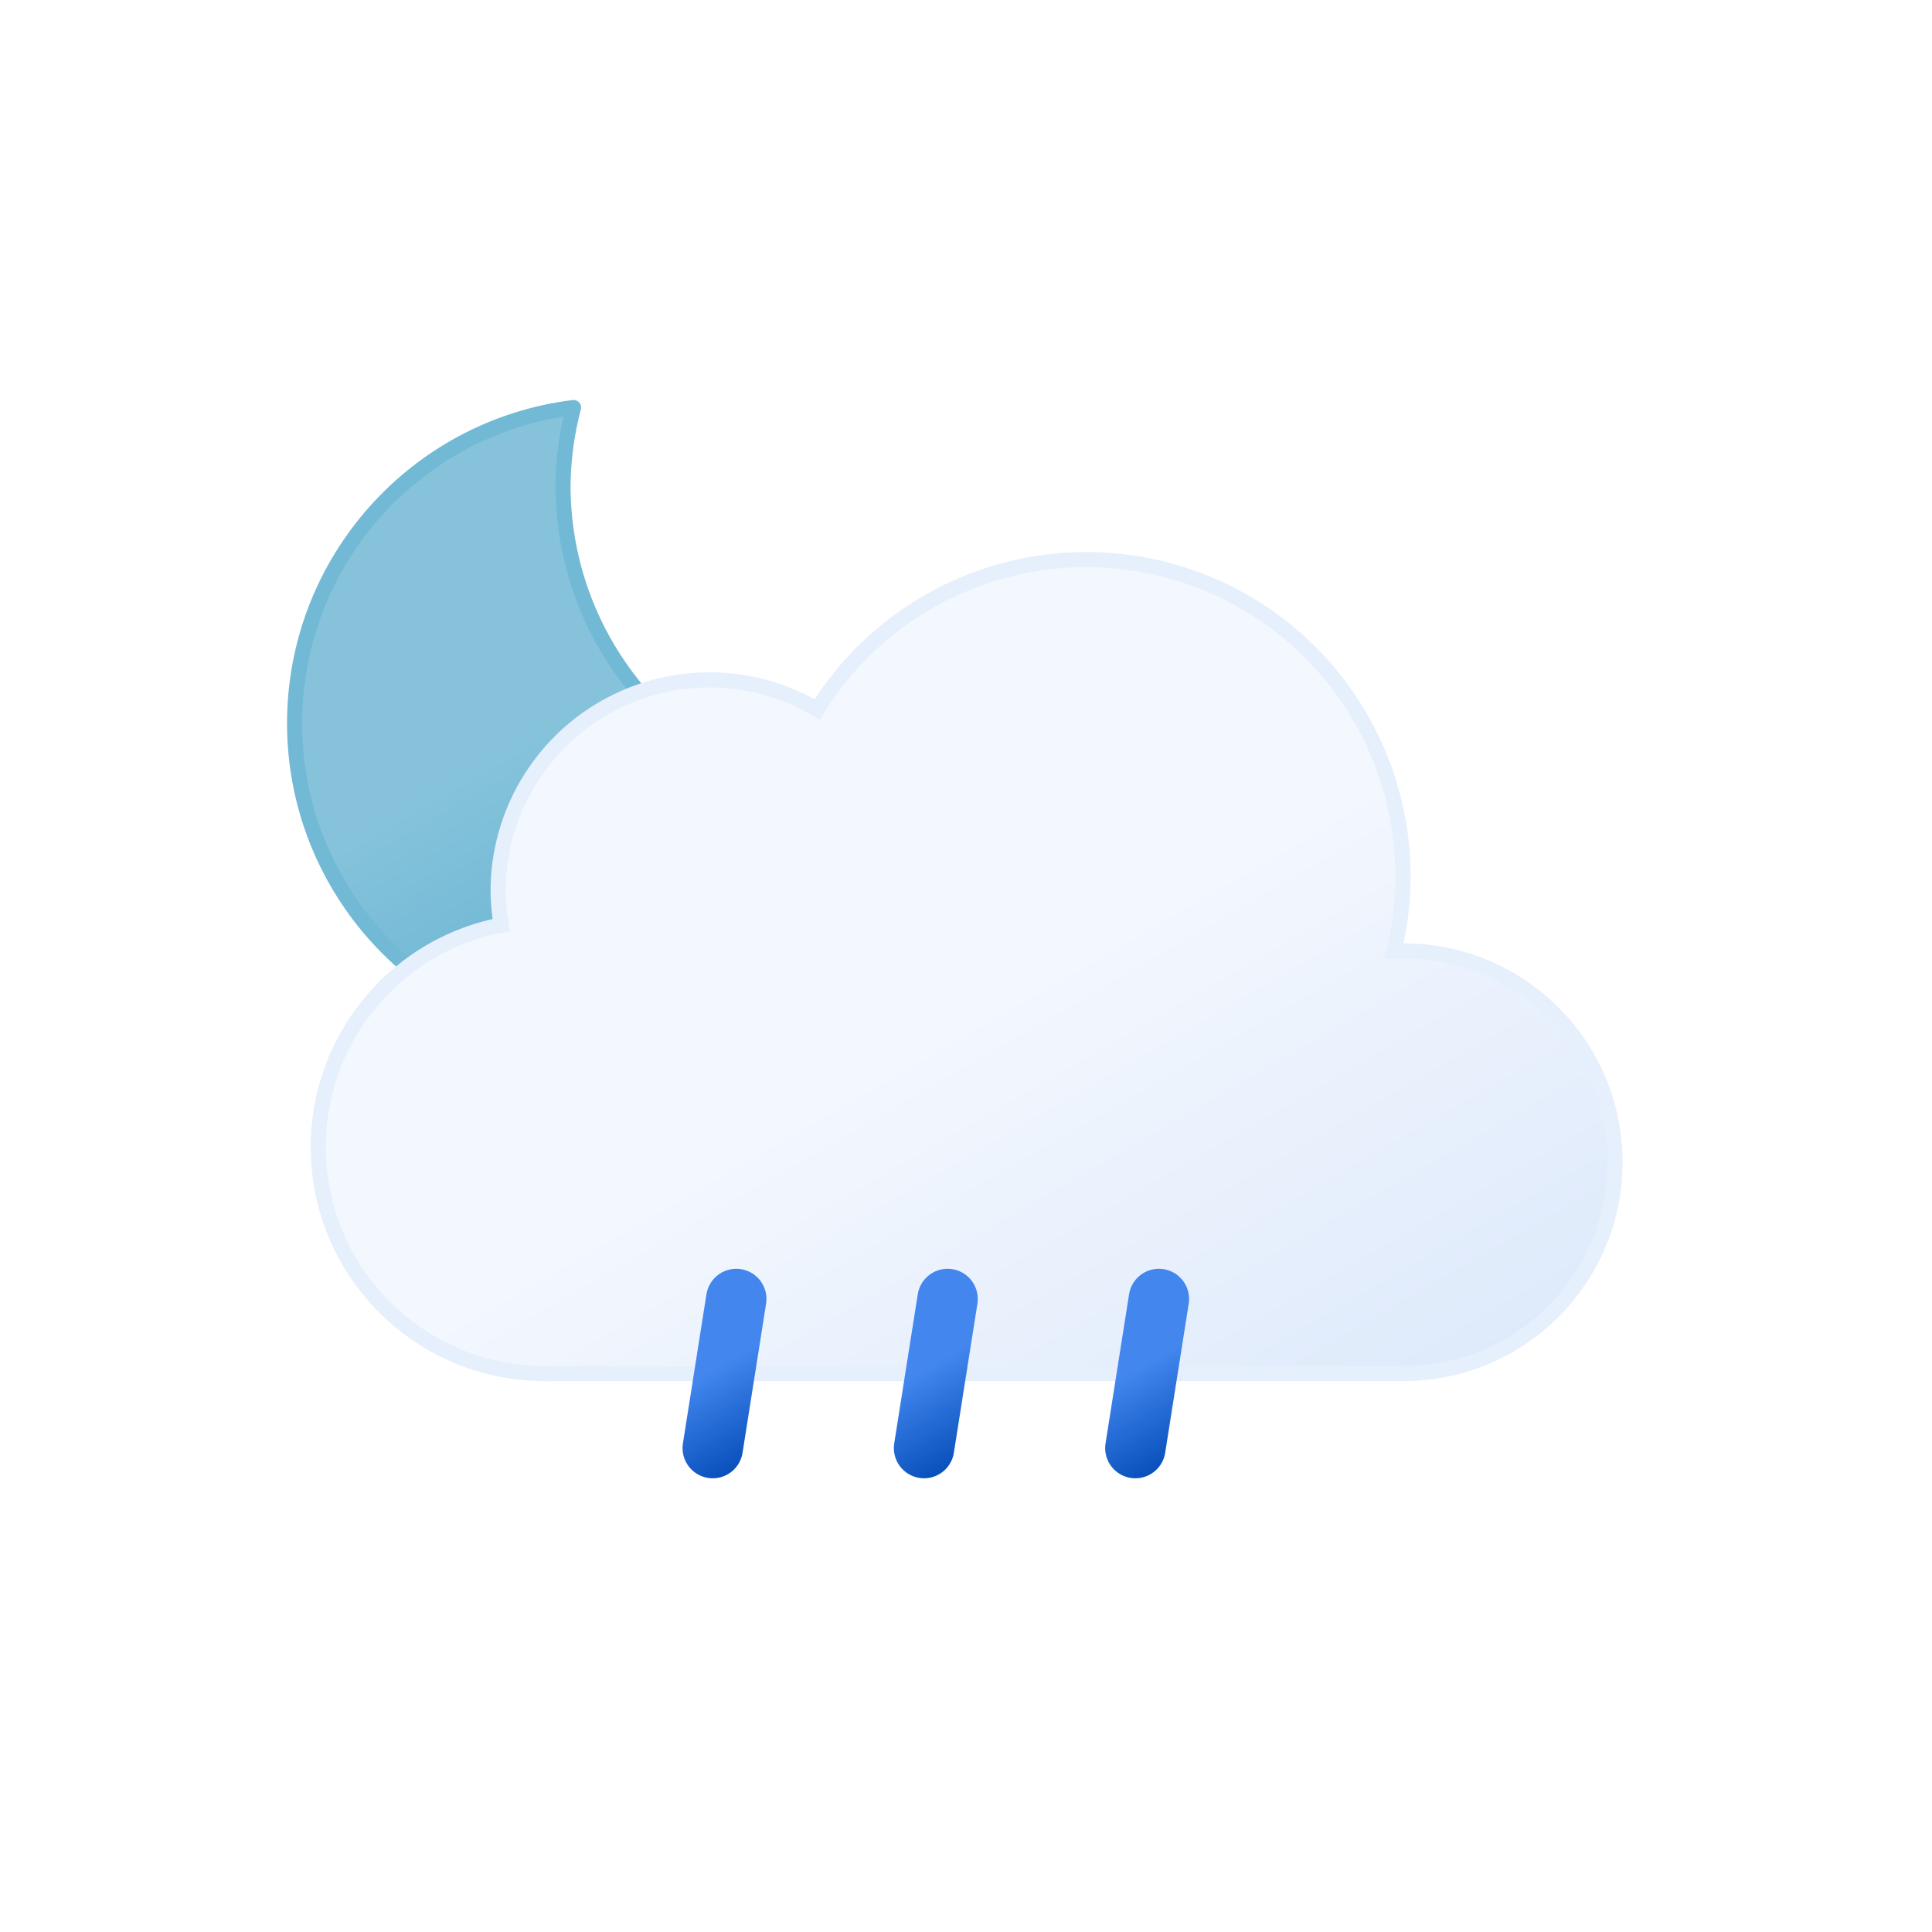
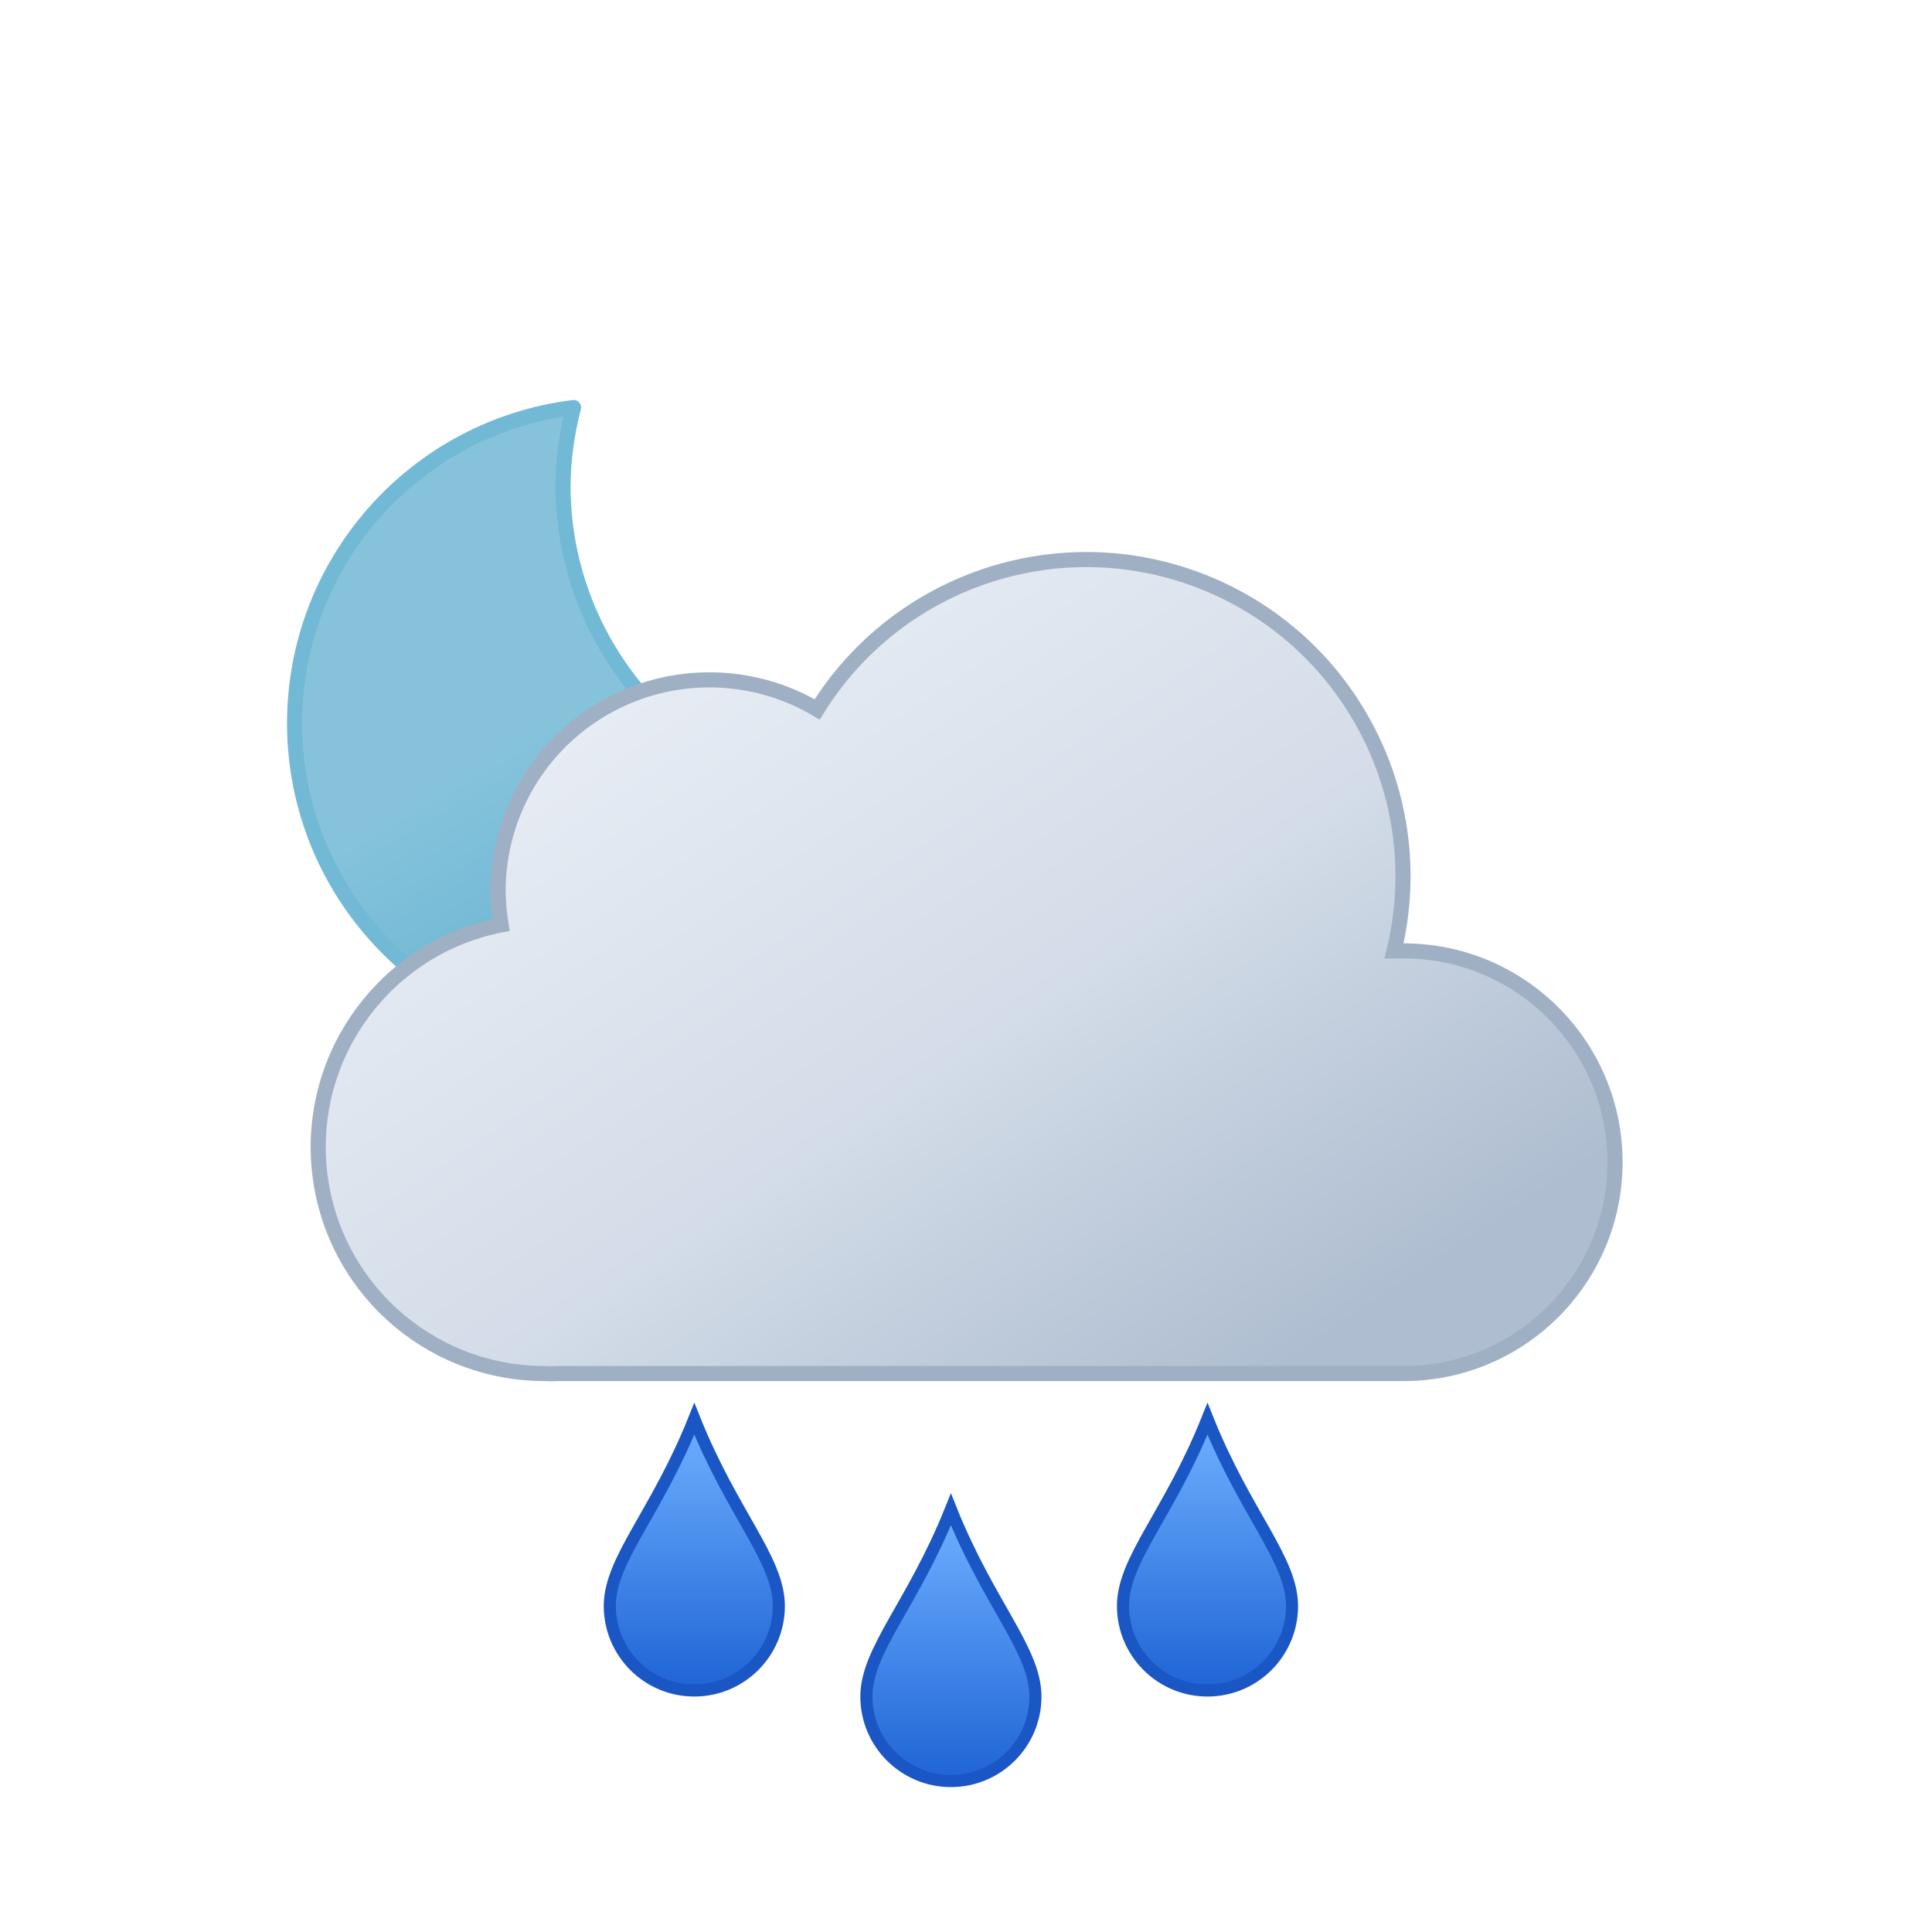
<svg xmlns="http://www.w3.org/2000/svg" xmlns:xlink="http://www.w3.org/1999/xlink" viewBox="0 0 64 64">
  <defs>
    <linearGradient id="a" x1="13.58" y1="15.57" x2="24.15" y2="33.87" gradientUnits="userSpaceOnUse">
      <stop offset="0" stop-color="#86c3db" />
      <stop offset="0.45" stop-color="#86c3db" />
      <stop offset="1" stop-color="#5eafcf" />
    </linearGradient>
    <linearGradient id="b" x1="22.56" y1="21.96" x2="39.2" y2="50.8" gradientUnits="userSpaceOnUse">
      <stop offset="0" stop-color="#f3f7fe" />
      <stop offset="0.45" stop-color="#f3f7fe" />
      <stop offset="1" stop-color="#deeafb" />
    </linearGradient>
    <linearGradient id="c" x1="22.53" y1="42.95" x2="25.47" y2="48.05" gradientUnits="userSpaceOnUse">
      <stop offset="0" stop-color="#4286ee" />
      <stop offset="0.45" stop-color="#4286ee" />
      <stop offset="1" stop-color="#0950bc" />
    </linearGradient>
    <linearGradient id="d" x1="29.53" y1="42.95" x2="32.47" y2="48.05" xlink:href="#c" />
    <linearGradient id="e" x1="36.53" y1="42.95" x2="39.47" y2="48.05" xlink:href="#c" />
+     <linearGradient id="rc" x1="22" y1="20" x2="40" y2="47" gradientUnits="userSpaceOnUse">
+       <stop offset="0" stop-color="#e9eef5" />
+       <stop offset=".55" stop-color="#d3dce8" />
+       <stop offset="1" stop-color="#aebdd0" />
+     </linearGradient>
+     <linearGradient id="rd" x1="0" y1="0" x2="0" y2="1">
+       <stop offset="0" stop-color="#6eb1ff" />
+       <stop offset="1" stop-color="#1f63d6" />
+     </linearGradient>
  </defs>
  <path d="M29.33,26.68A10.61,10.61,0,0,1,18.65,16.14,10.5,10.5,0,0,1,19,13.5,10.54,10.54,0,1,0,30.5,26.61,11.48,11.48,0,0,1,29.33,26.68Z" stroke="#72b9d5" stroke-linecap="round" stroke-linejoin="round" stroke-width="0.5" fill="url(#a)" />
-   <path d="M46.5,31.5l-.32,0a10.49,10.49,0,0,0-19.11-8,7,7,0,0,0-10.57,6,7.21,7.21,0,0,0,.1,1.14A7.5,7.5,0,0,0,18,45.5a4.19,4.19,0,0,0,.5,0v0h28a7,7,0,0,0,0-14Z" stroke="#e6effc" stroke-miterlimit="10" stroke-width="0.5" fill="url(#b)" />
-   <line x1="24.39" y1="43.03" x2="23.61" y2="47.97" fill="none" stroke-linecap="round" stroke-miterlimit="10" stroke-width="2" stroke="url(#c)" />
-   <line x1="31.39" y1="43.03" x2="30.61" y2="47.97" fill="none" stroke-linecap="round" stroke-miterlimit="10" stroke-width="2" stroke="url(#d)" />
-   <line x1="38.39" y1="43.03" x2="37.61" y2="47.97" fill="none" stroke-linecap="round" stroke-miterlimit="10" stroke-width="2" stroke="url(#e)" />
+   <path d="M46.5,31.5l-.32,0a10.49,10.49,0,0,0-19.11-8,7,7,0,0,0-10.57,6,7.21,7.21,0,0,0,.1,1.14A7.5,7.5,0,0,0,18,45.5a4.19,4.19,0,0,0,.5,0v0h28a7,7,0,0,0,0-14Z" stroke="#9fb0c4" stroke-miterlimit="10" stroke-width="0.5" fill="url(#rc)" />
+   <path d="M23,47C24.26,50.15 25.8,51.66 25.8,53.2A2.8,2.8 0 0 1 20.2,53.2C20.2,51.66 21.74,50.15 23,47Z" fill="url(#rd)" stroke="#1a56c4" stroke-width="0.4" />
+   <path d="M31.5,50C32.76,53.15 34.3,54.66 34.3,56.2A2.8,2.8 0 0 1 28.7,56.2C28.7,54.66 30.24,53.15 31.5,50Z" fill="url(#rd)" stroke="#1a56c4" stroke-width="0.4" />
+   <path d="M40,47C41.26,50.15 42.8,51.66 42.8,53.2A2.8,2.8 0 0 1 37.2,53.2C37.2,51.66 38.74,50.15 40,47Z" fill="url(#rd)" stroke="#1a56c4" stroke-width="0.4" />
</svg>
